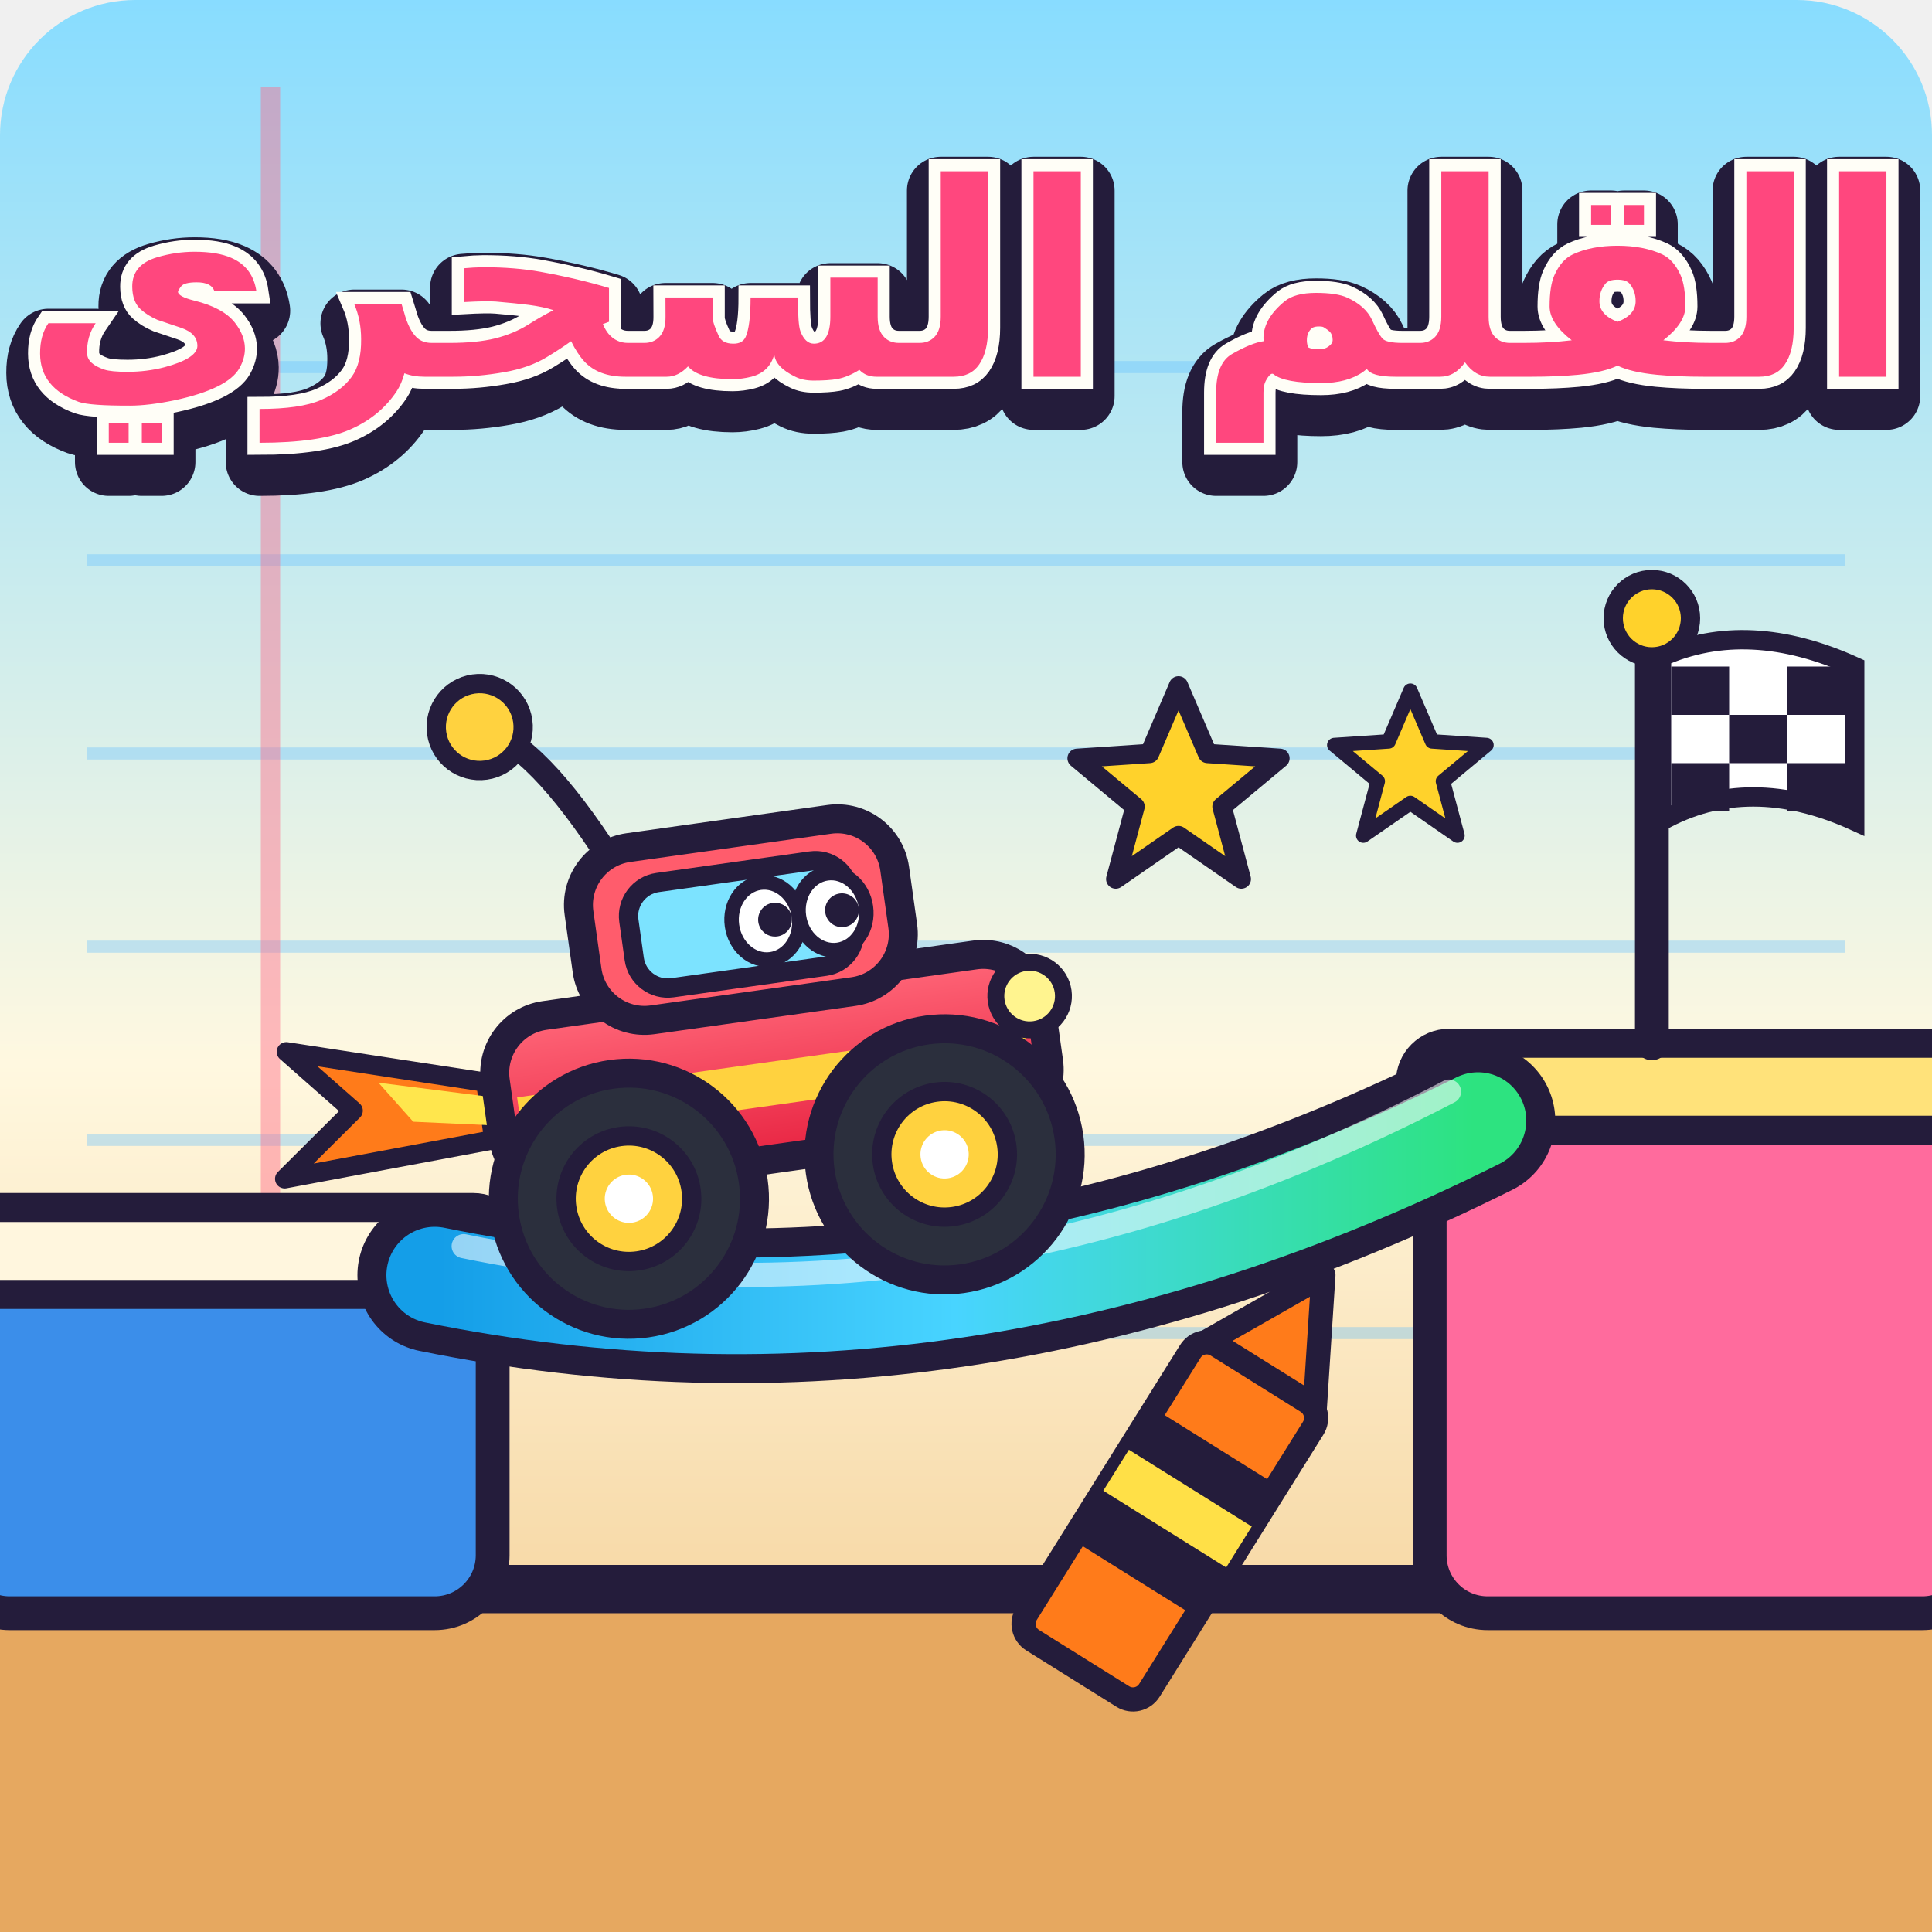
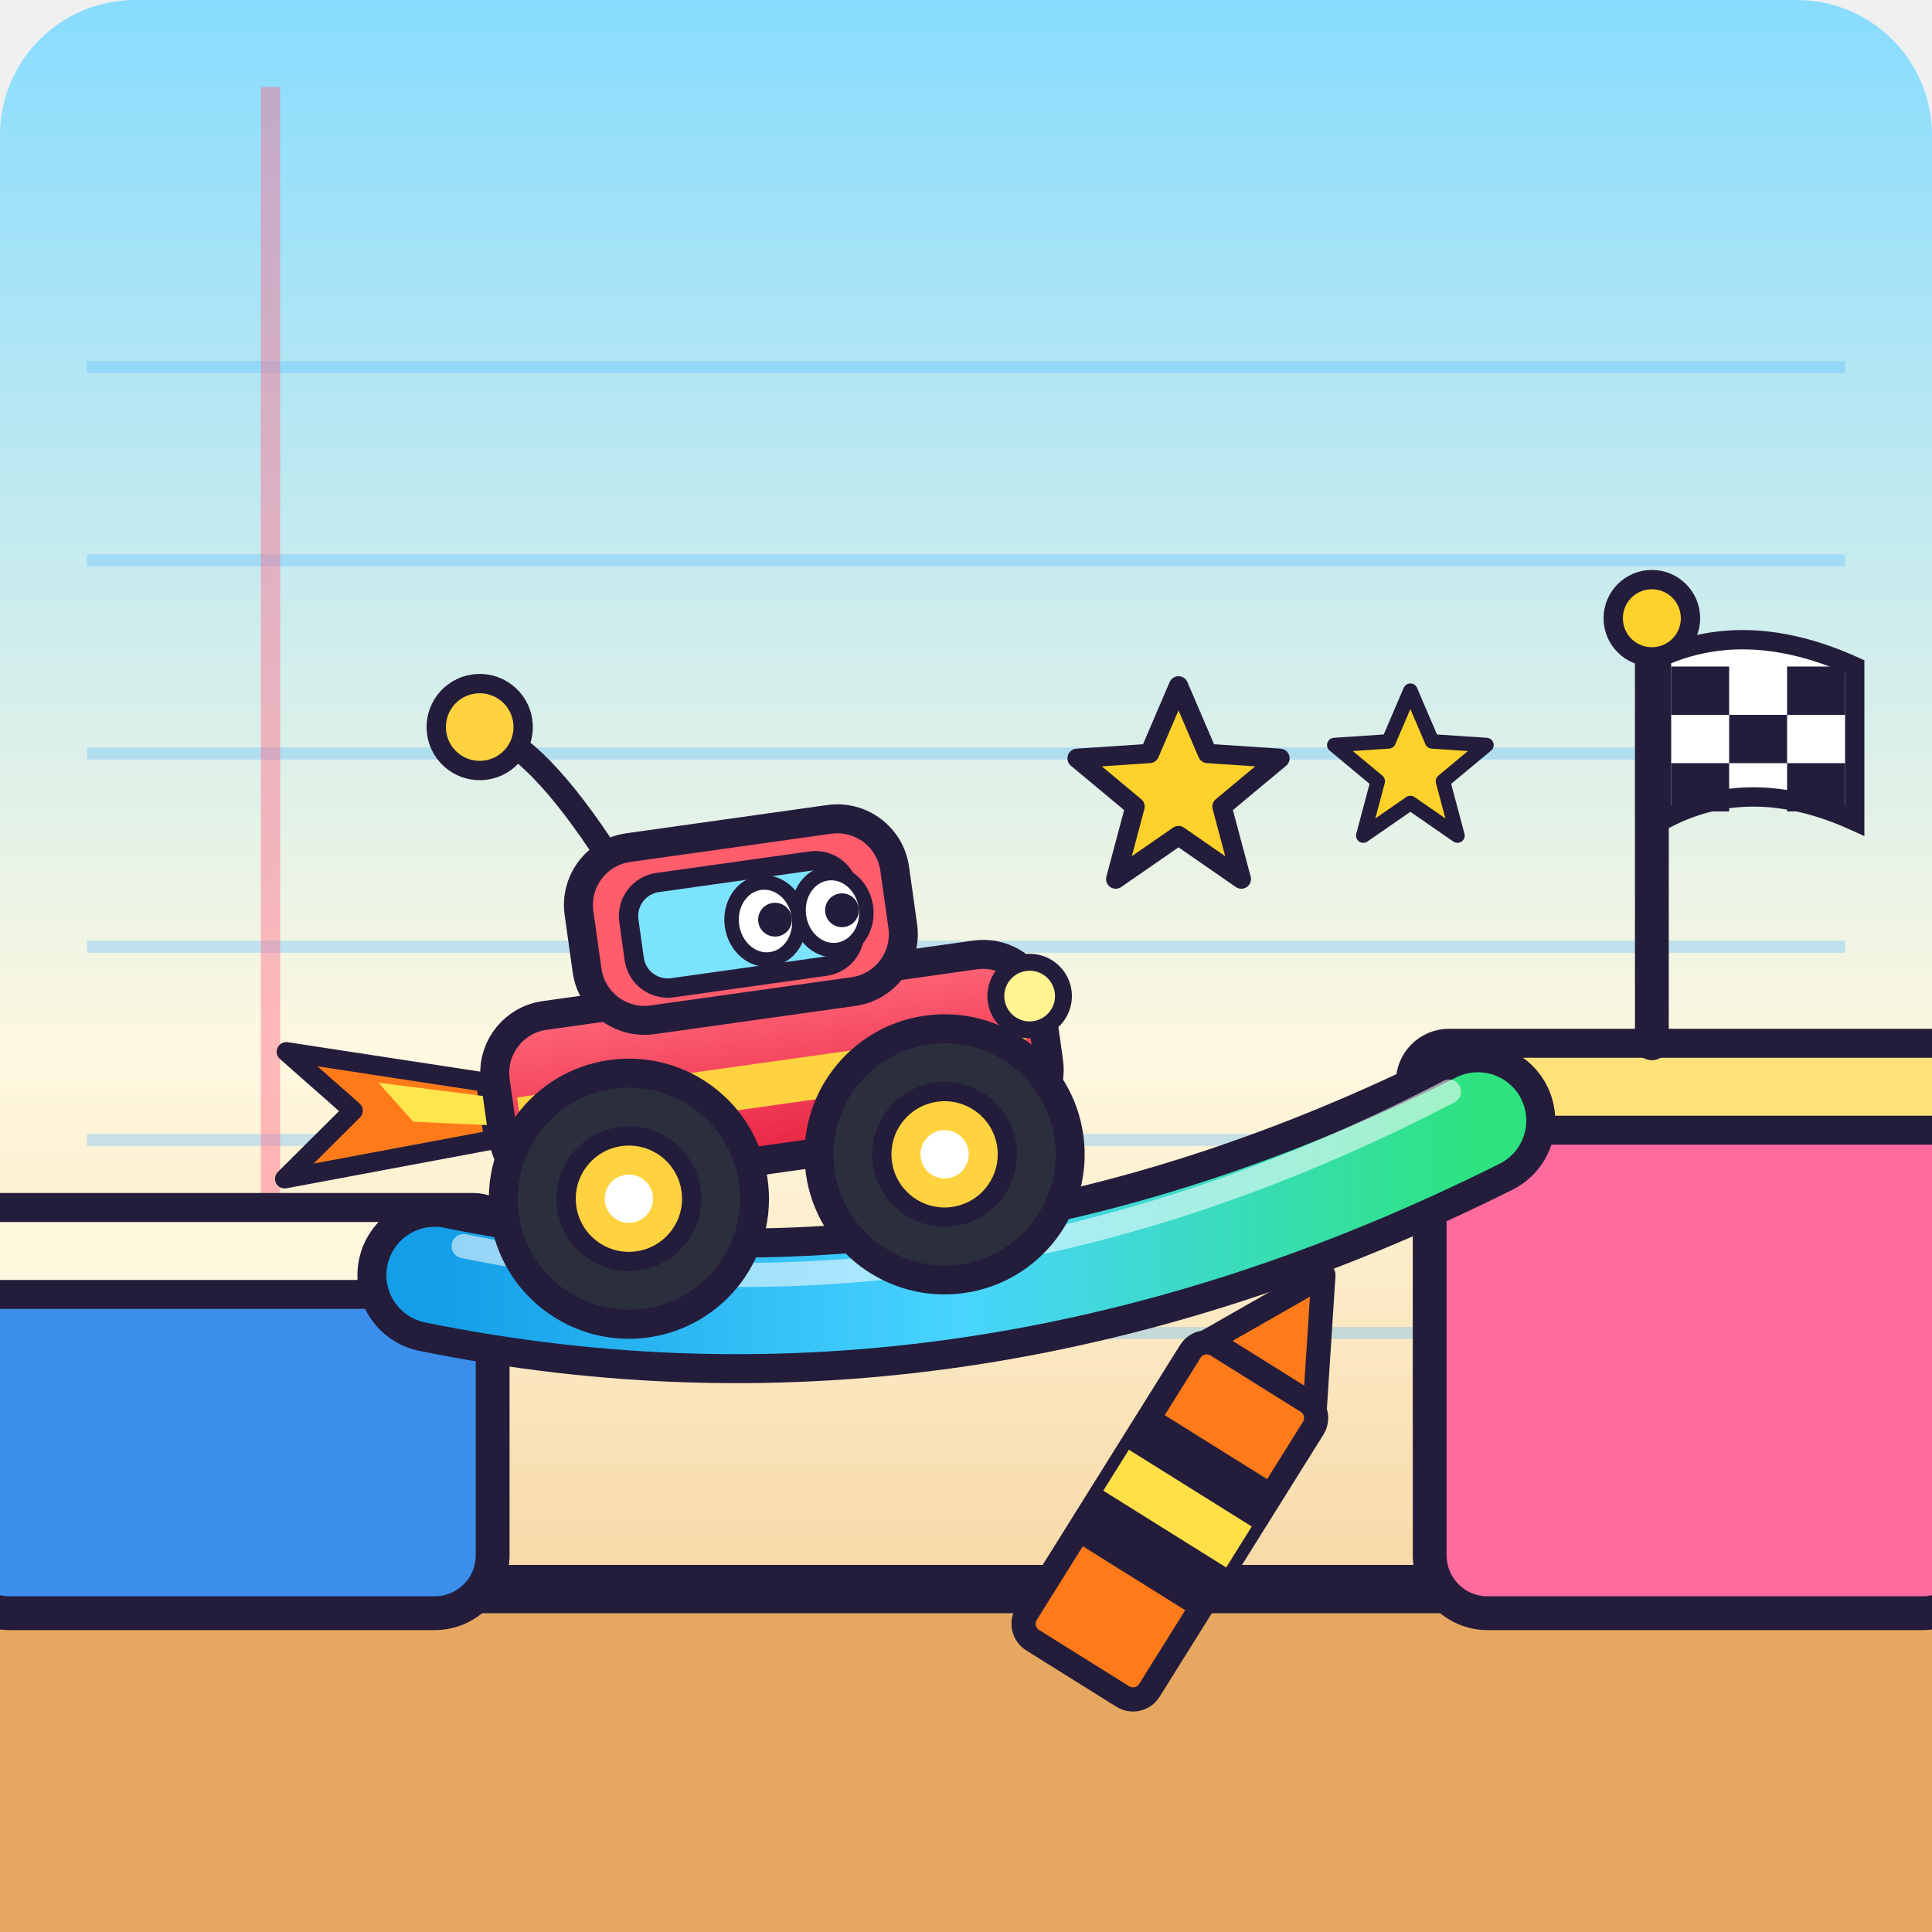
<svg xmlns="http://www.w3.org/2000/svg" viewBox="0 0 400 400">
  <defs>
    <linearGradient id="bg" x1="0" y1="0" x2="0" y2="1">
      <stop offset="0%" stop-color="#87dcff" />
      <stop offset="55%" stop-color="#fff8e0" />
      <stop offset="100%" stop-color="#f2c480" />
    </linearGradient>
    <linearGradient id="crayonBlue" x1="0" y1="0" x2="1" y2="0">
      <stop offset="0%" stop-color="#149ee8" />
      <stop offset="50%" stop-color="#48d4ff" />
      <stop offset="100%" stop-color="#2de380" />
    </linearGradient>
    <linearGradient id="truckRed" x1="0" y1="0" x2="0" y2="1">
      <stop offset="0%" stop-color="#ff6678" />
      <stop offset="100%" stop-color="#e82442" />
    </linearGradient>
  </defs>
  <rect width="400" height="400" rx="28" fill="url(#bg)" />
  <g stroke="#5ebeff" stroke-opacity="0.35" stroke-width="2.5">
    <line x1="18" y1="76" x2="382" y2="76" />
    <line x1="18" y1="116" x2="382" y2="116" />
    <line x1="18" y1="156" x2="382" y2="156" />
    <line x1="18" y1="196" x2="382" y2="196" />
    <line x1="18" y1="236" x2="382" y2="236" />
    <line x1="18" y1="276" x2="382" y2="276" />
  </g>
  <line x1="56" y1="18" x2="56" y2="330" stroke="#ff6c8a" stroke-opacity="0.45" stroke-width="4" />
  <rect x="0" y="328" width="400" height="72" fill="#e6a860" />
  <rect x="0" y="324" width="400" height="10" fill="#241c3b" />
  <rect x="-10" y="254" width="112" height="80" rx="12" fill="#3b8eea" stroke="#241c3b" stroke-width="7" />
  <rect x="-10" y="250" width="116" height="18" rx="8" fill="#fff6de" stroke="#241c3b" stroke-width="6" />
  <rect x="296" y="220" width="114" height="114" rx="12" fill="#ff6b9d" stroke="#241c3b" stroke-width="7" />
  <rect x="292" y="216" width="118" height="18" rx="8" fill="#ffe27a" stroke="#241c3b" stroke-width="6" />
  <line x1="342" y1="216" x2="342" y2="132" stroke="#241c3b" stroke-width="7" stroke-linecap="round" />
  <circle cx="342" cy="128" r="8" fill="#ffd22b" stroke="#241c3b" stroke-width="4" />
  <g transform="translate(344,136)">
    <path d="M0 0 Q18 -8 40 2 L40 34 Q18 24 0 34 Z" fill="#fff" stroke="#241c3b" stroke-width="4" />
    <rect x="2" y="2" width="12" height="10" fill="#241c3b" />
    <rect x="26" y="2" width="12" height="10" fill="#241c3b" />
    <rect x="14" y="12" width="12" height="10" fill="#241c3b" />
    <rect x="2" y="22" width="12" height="10" fill="#241c3b" />
    <rect x="26" y="22" width="12" height="10" fill="#241c3b" />
  </g>
  <path d="M90 264 Q198 286 306 232" fill="none" stroke="#241c3b" stroke-width="32" stroke-linecap="round" />
  <path d="M90 264 Q198 286 306 232" fill="none" stroke="url(#crayonBlue)" stroke-width="20" stroke-linecap="round" />
  <path d="M96 258 Q198 279 300 226" fill="none" stroke="#ffffff" stroke-opacity="0.55" stroke-width="5" stroke-linecap="round" />
  <g fill="#ffd22b" stroke="#241c3b" stroke-width="4" stroke-linejoin="round">
    <polygon points="244,142 250,156 265,157 253,167 257,182 244,173 231,182 235,167 223,157 238,156" />
    <polygon transform="translate(292,158) scale(0.75)" points="0,-20 6,-6 21,-5 9,5 13,20 0,11 -13,20 -9,5 -21,-5 -6,-6" />
  </g>
  <g transform="translate(158,216) rotate(-8)">
    <polygon points="-58,0 -98,-12 -86,2 -102,14 -58,12" fill="#ff7b1a" stroke="#241c3b" stroke-width="4" stroke-linejoin="round" />
    <polygon points="-58,3 -80,-3 -74,6 -58,9" fill="#ffe64d" />
    <path d="M-26,-42 Q-38,-68 -48,-72" fill="none" stroke="#241c3b" stroke-width="5" stroke-linecap="round" />
    <circle cx="-49" cy="-73" r="9" fill="#ffd23f" stroke="#241c3b" stroke-width="4" />
    <rect x="-56" y="-12" width="114" height="36" rx="12" fill="url(#truckRed)" stroke="#241c3b" stroke-width="6" />
    <rect x="-52" y="4" width="106" height="9" fill="#ffd23f" />
    <rect x="-34" y="-44" width="66" height="36" rx="12" fill="#ff5c6c" stroke="#241c3b" stroke-width="6" />
    <rect x="-24" y="-36" width="46" height="22" rx="7" fill="#7ce3ff" stroke="#241c3b" stroke-width="4" />
    <ellipse cx="4" cy="-25" rx="7" ry="8" fill="#fff" stroke="#241c3b" stroke-width="3" />
    <ellipse cx="18" cy="-25" rx="7" ry="8" fill="#fff" stroke="#241c3b" stroke-width="3" />
    <circle cx="6" cy="-25" r="3.5" fill="#241c3b" />
    <circle cx="20" cy="-25" r="3.5" fill="#241c3b" />
    <circle cx="56" cy="-2" r="7" fill="#fff48f" stroke="#241c3b" stroke-width="3.5" />
    <g transform="translate(-32,28)">
      <circle r="26" fill="#2b2f3d" stroke="#241c3b" stroke-width="6" />
      <circle r="13" fill="#ffd23f" stroke="#241c3b" stroke-width="4" />
      <circle r="5" fill="#fff" />
    </g>
    <g transform="translate(34,28)">
      <circle r="26" fill="#2b2f3d" stroke="#241c3b" stroke-width="6" />
      <circle r="13" fill="#ffd23f" stroke="#241c3b" stroke-width="4" />
      <circle r="5" fill="#fff" />
    </g>
  </g>
  <g transform="translate(274,264) rotate(32)">
    <polygon points="0,0 -14,26 14,26" fill="#ff7b1a" stroke="#241c3b" stroke-width="5" stroke-linejoin="round" />
    <rect x="-15" y="24" width="30" height="72" rx="4" fill="#ff7b1a" stroke="#241c3b" stroke-width="5" />
    <rect x="-15" y="42" width="30" height="32" fill="#241c3b" />
    <rect x="-15" y="52" width="30" height="10" fill="#ffe047" />
  </g>
-   <g transform="translate(200,82)">
-     <text x="0" y="0" text-anchor="middle" direction="rtl" font-family="Fredoka, 'Baloo Bhaijaan 2', 'Segoe UI', sans-serif" font-weight="700" font-size="56" fill="#241c3b" stroke="#241c3b" stroke-width="14" stroke-linejoin="round">القلم السحري</text>
-     <text x="0" y="-4" text-anchor="middle" direction="rtl" font-family="Fredoka, 'Baloo Bhaijaan 2', 'Segoe UI', sans-serif" font-weight="700" font-size="56" fill="#ff477e" stroke="#fffef7" stroke-width="5" paint-order="stroke fill">القلم السحري</text>
-   </g>
</svg>
